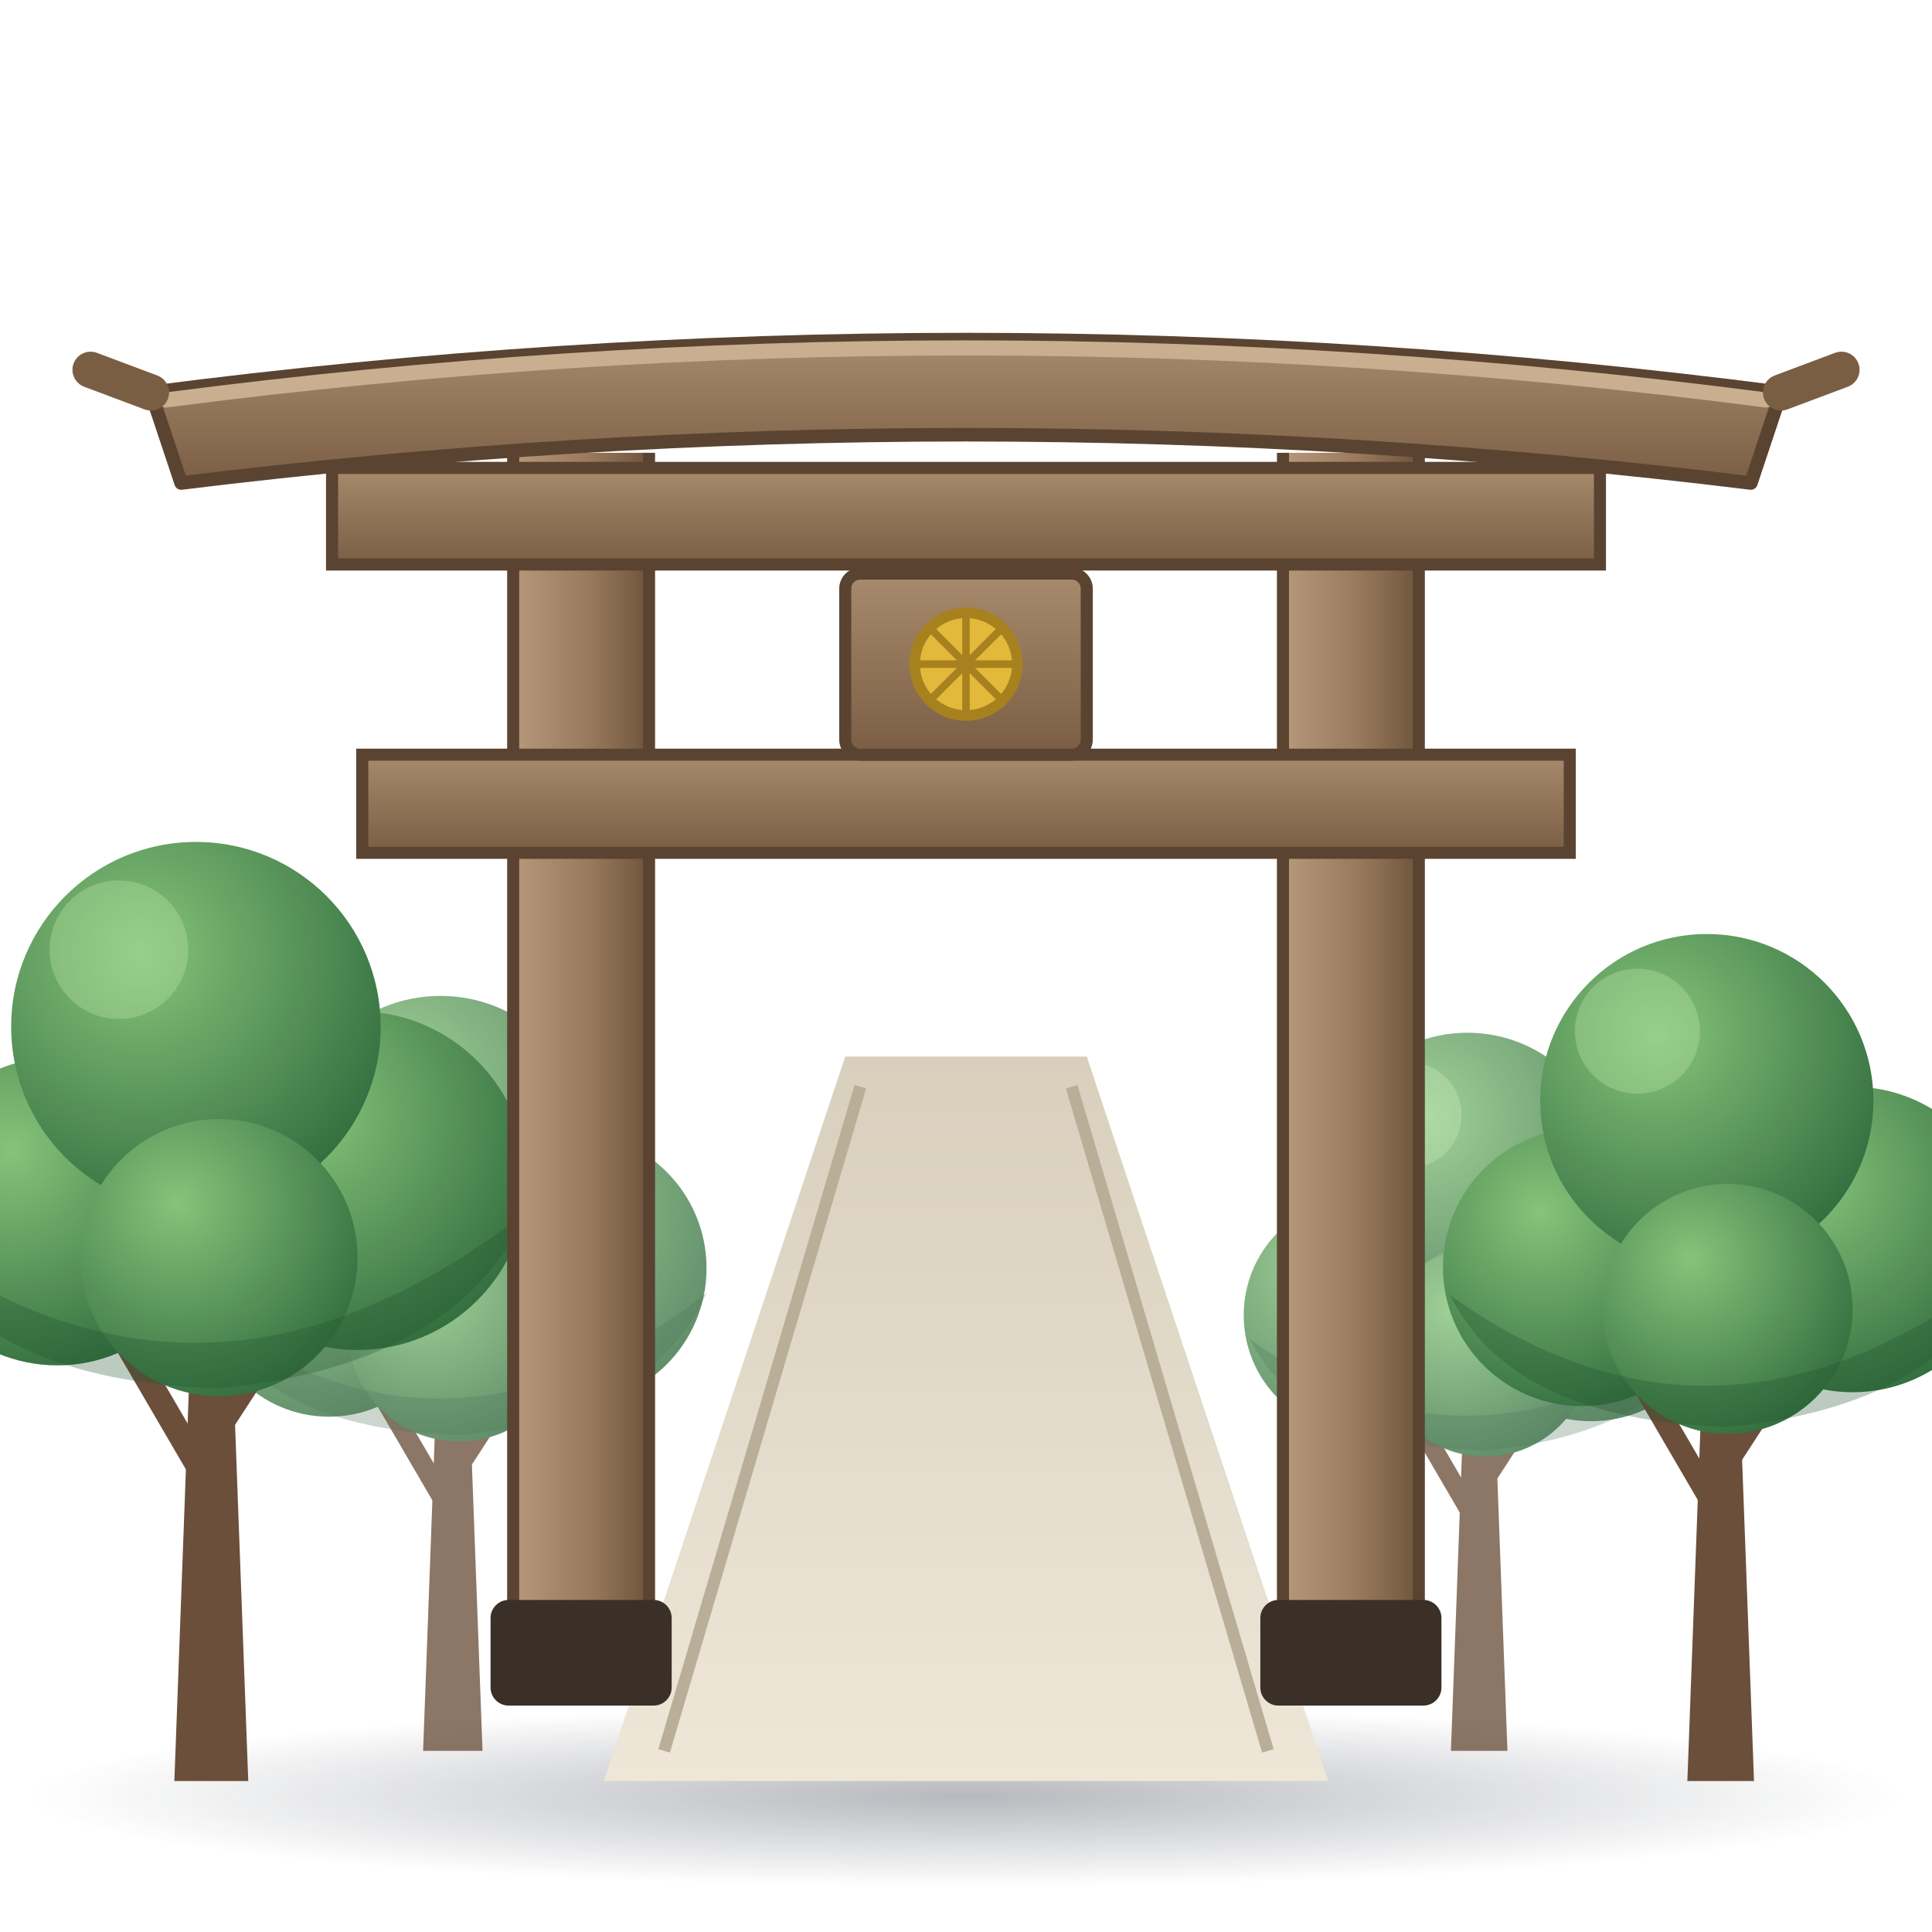
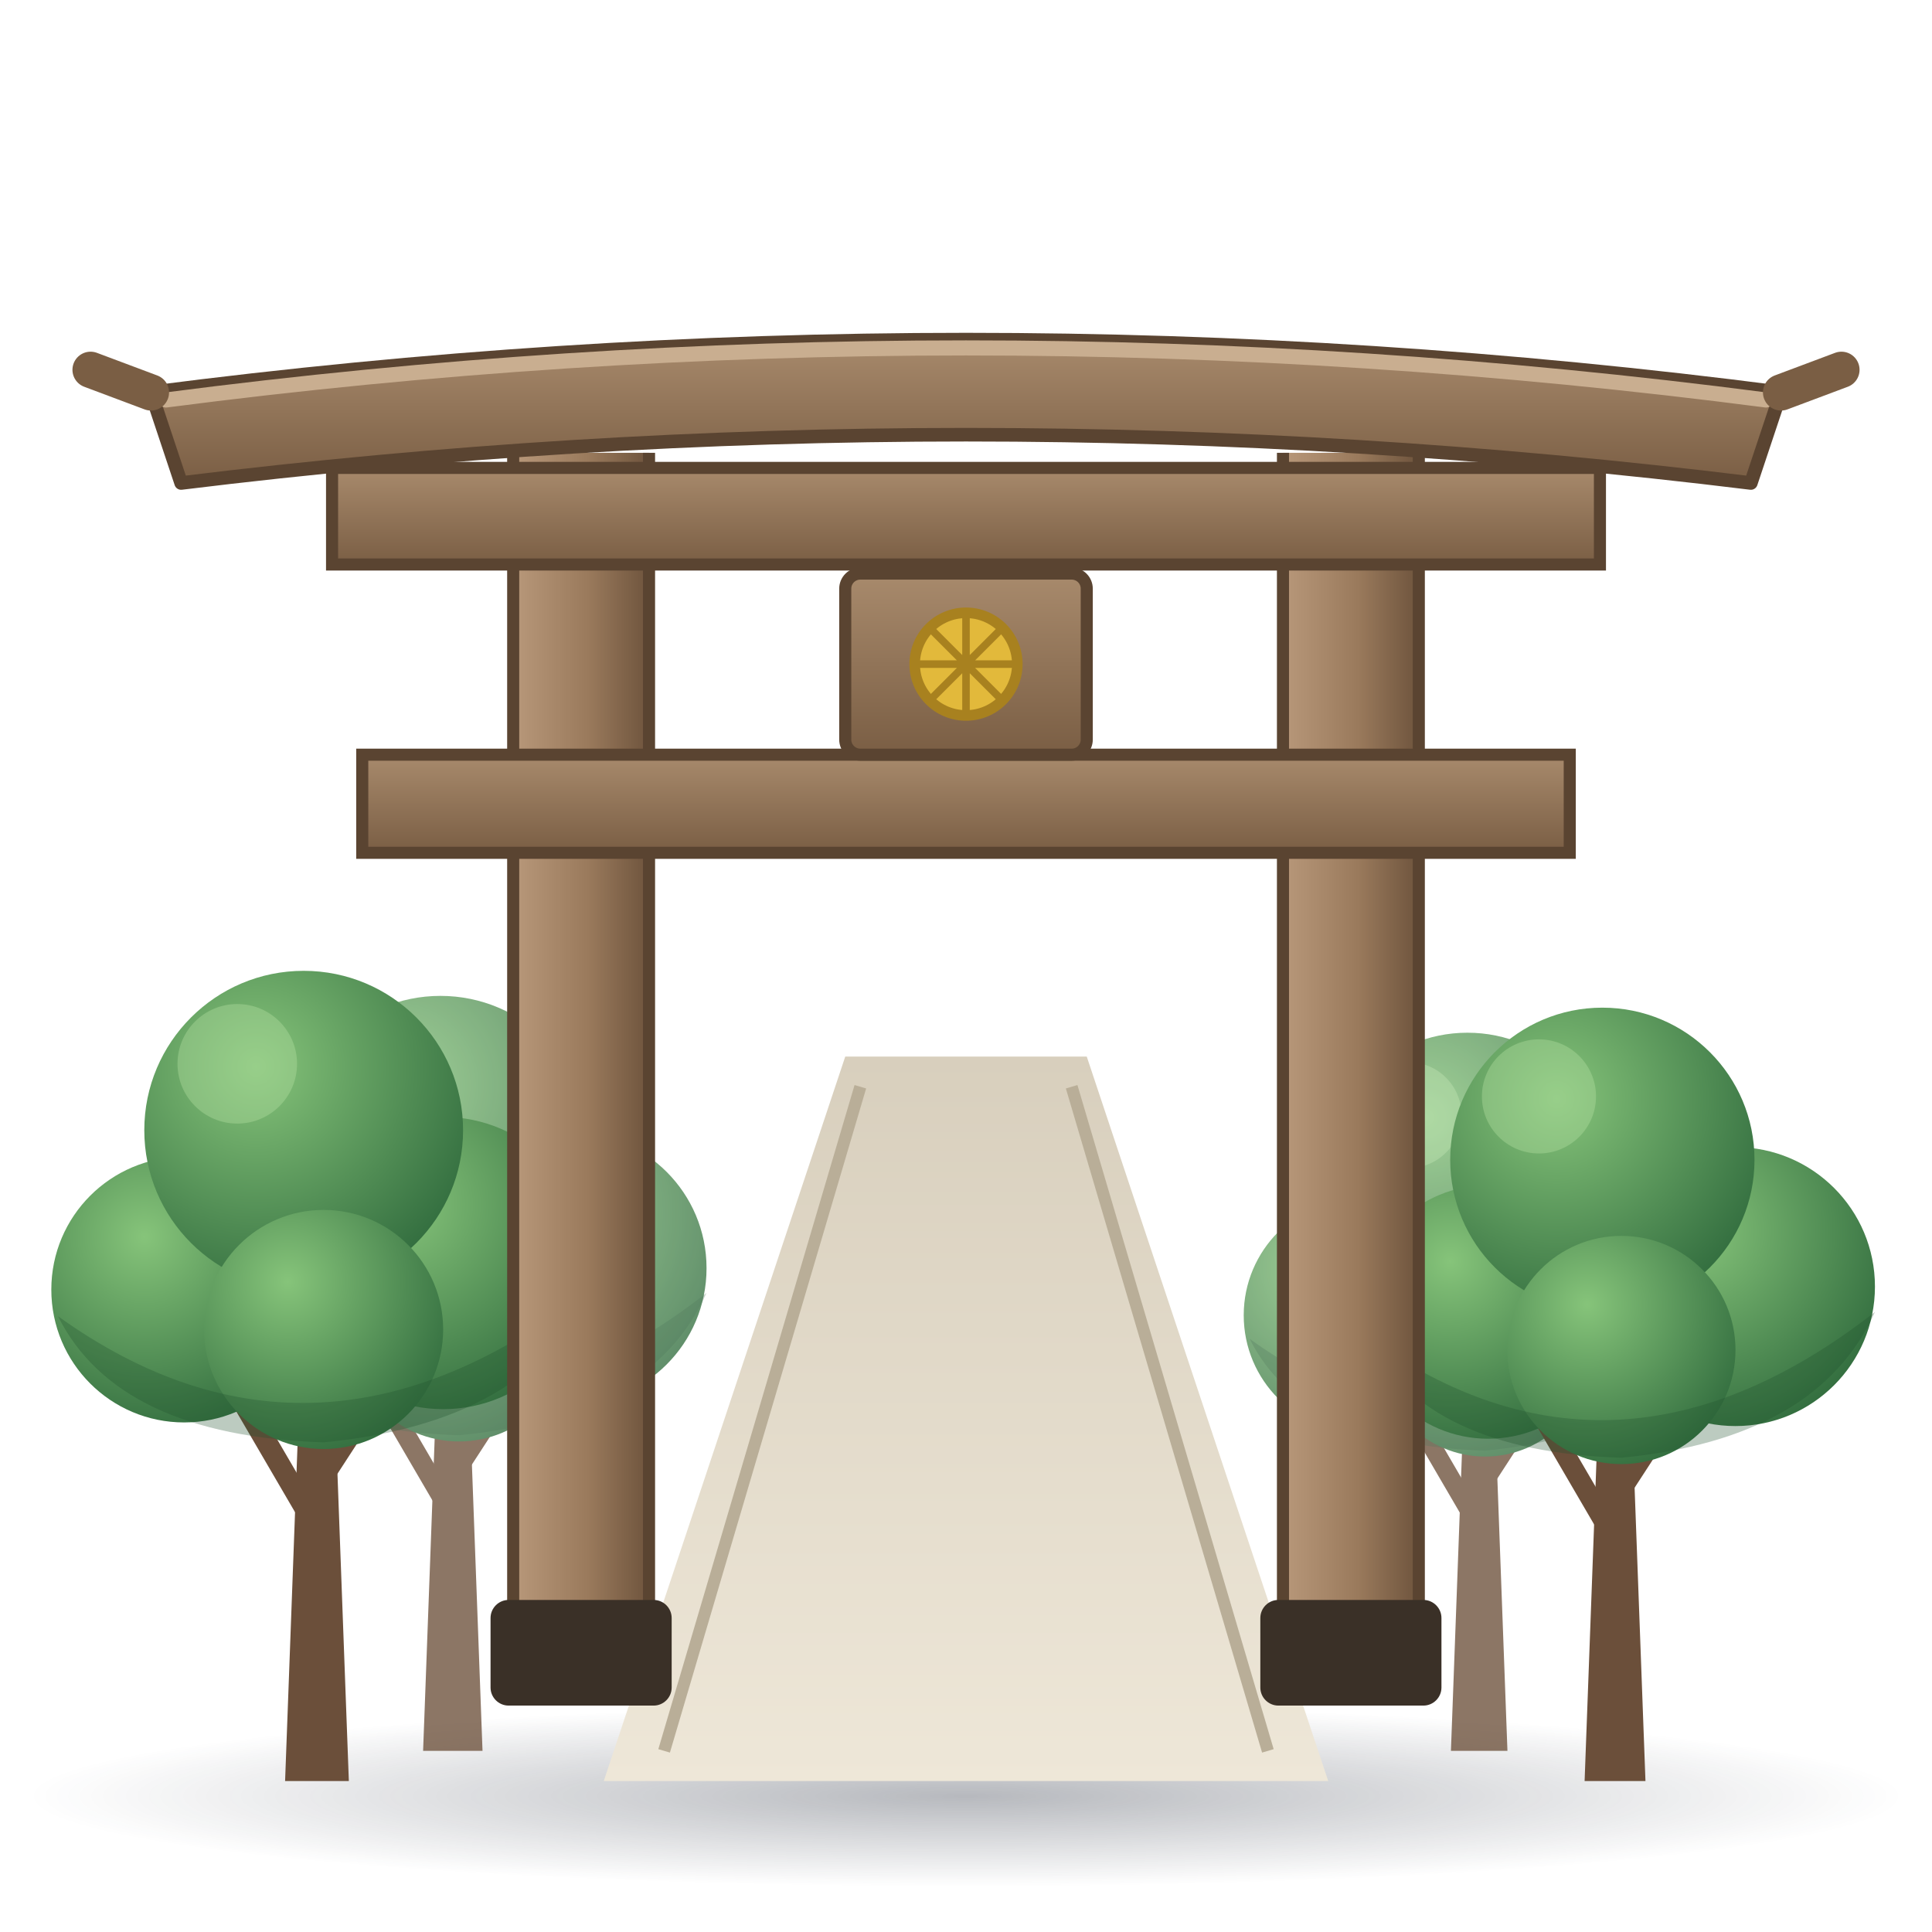
<svg xmlns="http://www.w3.org/2000/svg" viewBox="0 0 128 128">
  <defs>
    <radialGradient id="groundShadow">
      <stop offset="0" stop-color="#1D2433" stop-opacity=".32" />
      <stop offset="1" stop-color="#1D2433" stop-opacity="0" />
    </radialGradient>
    <linearGradient id="cypress" x1="0" x2="1" y1="0" y2="0">
      <stop offset="0" stop-color="#B8987A" />
      <stop offset=".55" stop-color="#9A7A5C" />
      <stop offset="1" stop-color="#6E543D" />
    </linearGradient>
    <linearGradient id="beam" x1="0" x2="0" y1="0" y2="1">
      <stop offset="0" stop-color="#A88A6C" />
      <stop offset="1" stop-color="#7A5E44" />
    </linearGradient>
    <radialGradient id="leaf" cx=".35" cy=".3" r=".75">
      <stop offset="0" stop-color="#86C47A" />
      <stop offset="1" stop-color="#346F40" />
    </radialGradient>
    <g id="broadleaf">
      <path d="M-2.4 0-1.4-27H1.4L2.4 0Z" fill="#6B4F3A" />
      <path d="M0-19-7-31M.5-23 7-33" stroke="#6B4F3A" stroke-width="1.6" stroke-linecap="round" />
      <circle cx="-10" cy="-37" r="10" fill="url(#leaf)" />
      <circle cx="9.5" cy="-39" r="11" fill="url(#leaf)" />
      <circle cx="-1" cy="-49" r="12" fill="url(#leaf)" />
      <circle cx=".5" cy="-34" r="9" fill="url(#leaf)" />
      <path d="M-19.5-35Q0-21 20.5-37 16-27 .5-25.5-15-26-19.5-35Z" fill="#1F4F2C" opacity=".3" />
      <circle cx="-6" cy="-54" r="4.5" fill="#B2DE9F" opacity=".4" />
    </g>
    <linearGradient id="gravel" x1="0" x2="0" y1="0" y2="1">
      <stop offset="0" stop-color="#D8CFBD" />
      <stop offset="1" stop-color="#EEE7D8" />
    </linearGradient>
  </defs>
  <ellipse cx="64" cy="119" rx="62" ry="6" fill="url(#groundShadow)" />
  <g opacity=".78">
    <use href="#broadleaf" transform="translate(30 116) scale(.82)" />
    <use href="#broadleaf" transform="translate(98 116) scale(.78)" />
  </g>
-   <use href="#broadleaf" transform="translate(14 118) scale(1.02)" />
-   <use href="#broadleaf" transform="translate(114 118) scale(.92)" />
+   <use href="#broadleaf" transform="translate(21 118) scale(.88)" />
+   <use href="#broadleaf" transform="translate(107 118) scale(.84)" />
  <path d="M40 118H88L72 70H56Z" fill="url(#gravel)" />
  <path d="M44 116 57 72M84 116 71 72" stroke="#B9AE98" stroke-width=".8" />
  <rect x="34" y="30" width="9" height="82" fill="url(#cypress)" />
  <rect x="85" y="30" width="9" height="82" fill="url(#cypress)" />
  <path d="M34 30V112M43 30V112M85 30V112M94 30V112" stroke="#5A4431" stroke-width=".8" />
  <rect x="32.5" y="106" width="12" height="7" rx="1.2" fill="#3A3027" />
  <rect x="83.5" y="106" width="12" height="7" rx="1.2" fill="#3A3027" />
  <rect x="24" y="50" width="80" height="6.5" fill="url(#beam)" stroke="#5A4431" stroke-width=".8" />
  <rect x="56" y="38" width="16" height="12" rx="1" fill="url(#beam)" stroke="#5A4431" stroke-width=".8" />
  <circle cx="64" cy="44" r="3.4" fill="#E2B93B" stroke="#A8811F" stroke-width=".7" />
  <path d="M64 40.8V47.2M60.8 44H67.2M61.7 41.7 66.3 46.3M66.3 41.7 61.7 46.3" stroke="#A8811F" stroke-width=".5" />
  <rect x="22" y="31" width="84" height="6.4" fill="url(#beam)" stroke="#5A4431" stroke-width=".8" />
  <path d="M10 26Q64 19 118 26L116 32Q64 25.6 12 32Z" fill="url(#beam)" stroke="#5A4431" stroke-width=".9" stroke-linejoin="round" />
  <path d="M11 26.5Q64 19.6 117 26.5" fill="none" stroke="#C9AE90" stroke-width="1" stroke-linecap="round" />
  <path d="M10 26 6 24.5M118 26 122 24.5" stroke="#7A5E44" stroke-width="2.4" stroke-linecap="round" />
</svg>
